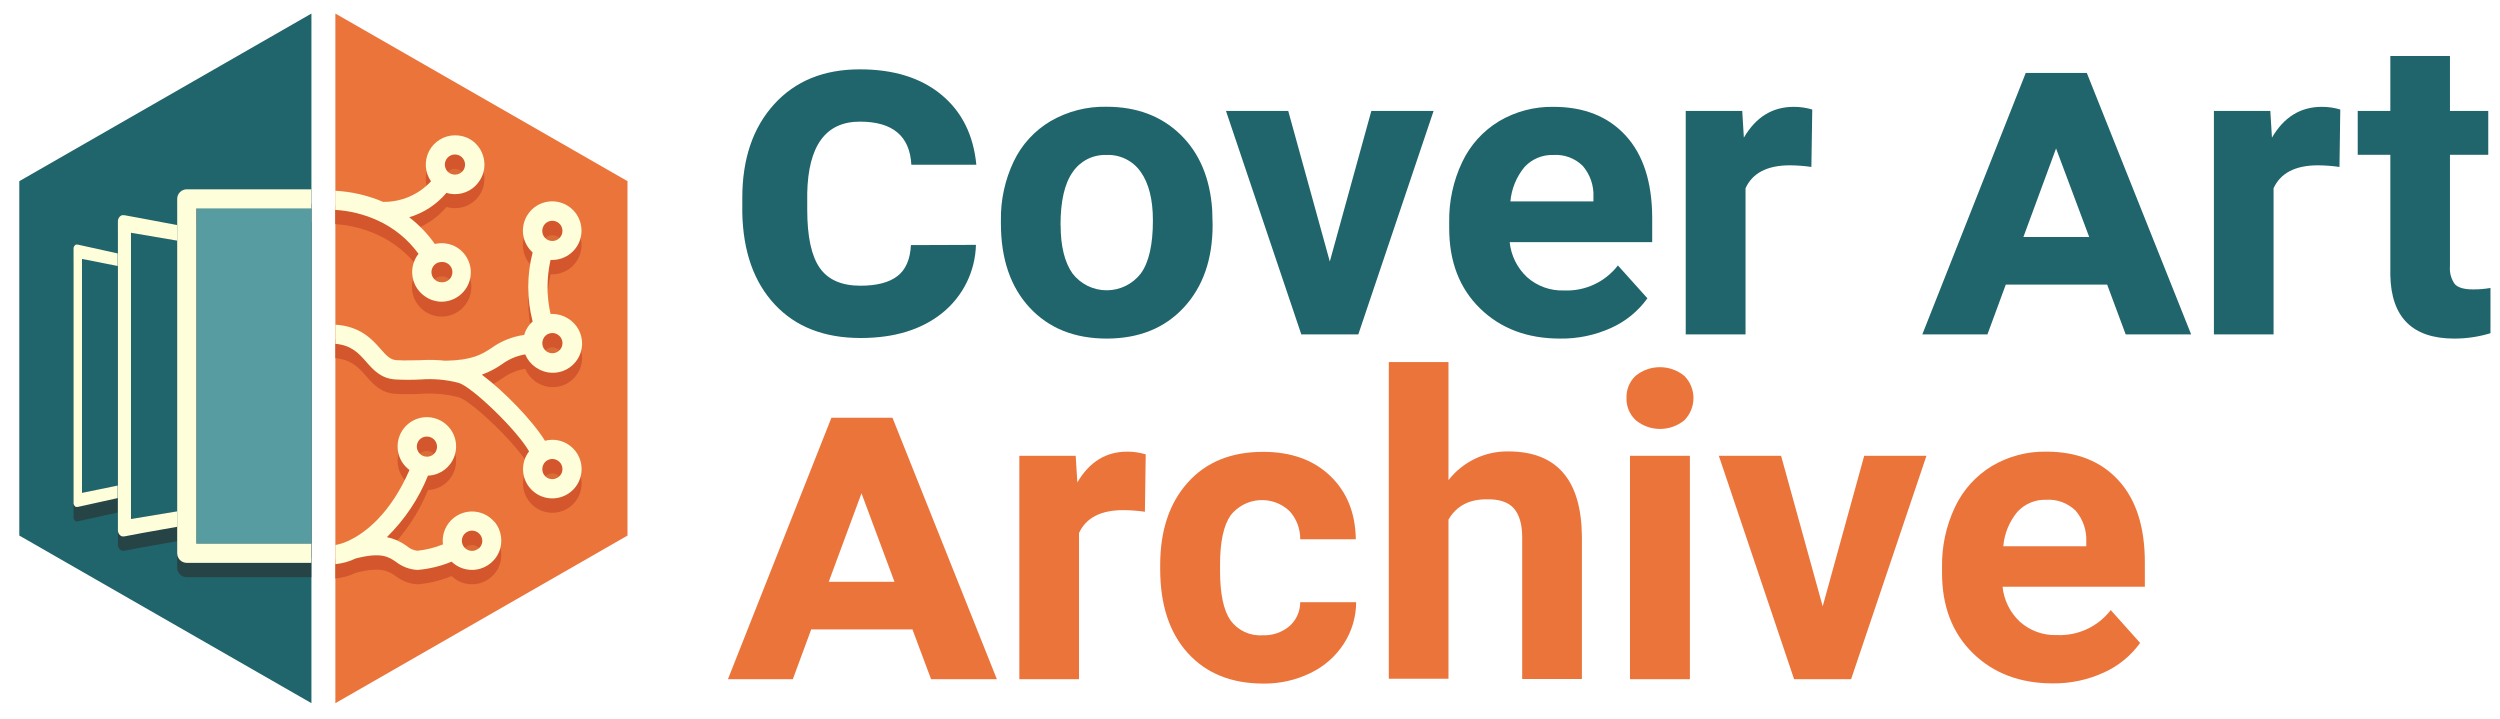
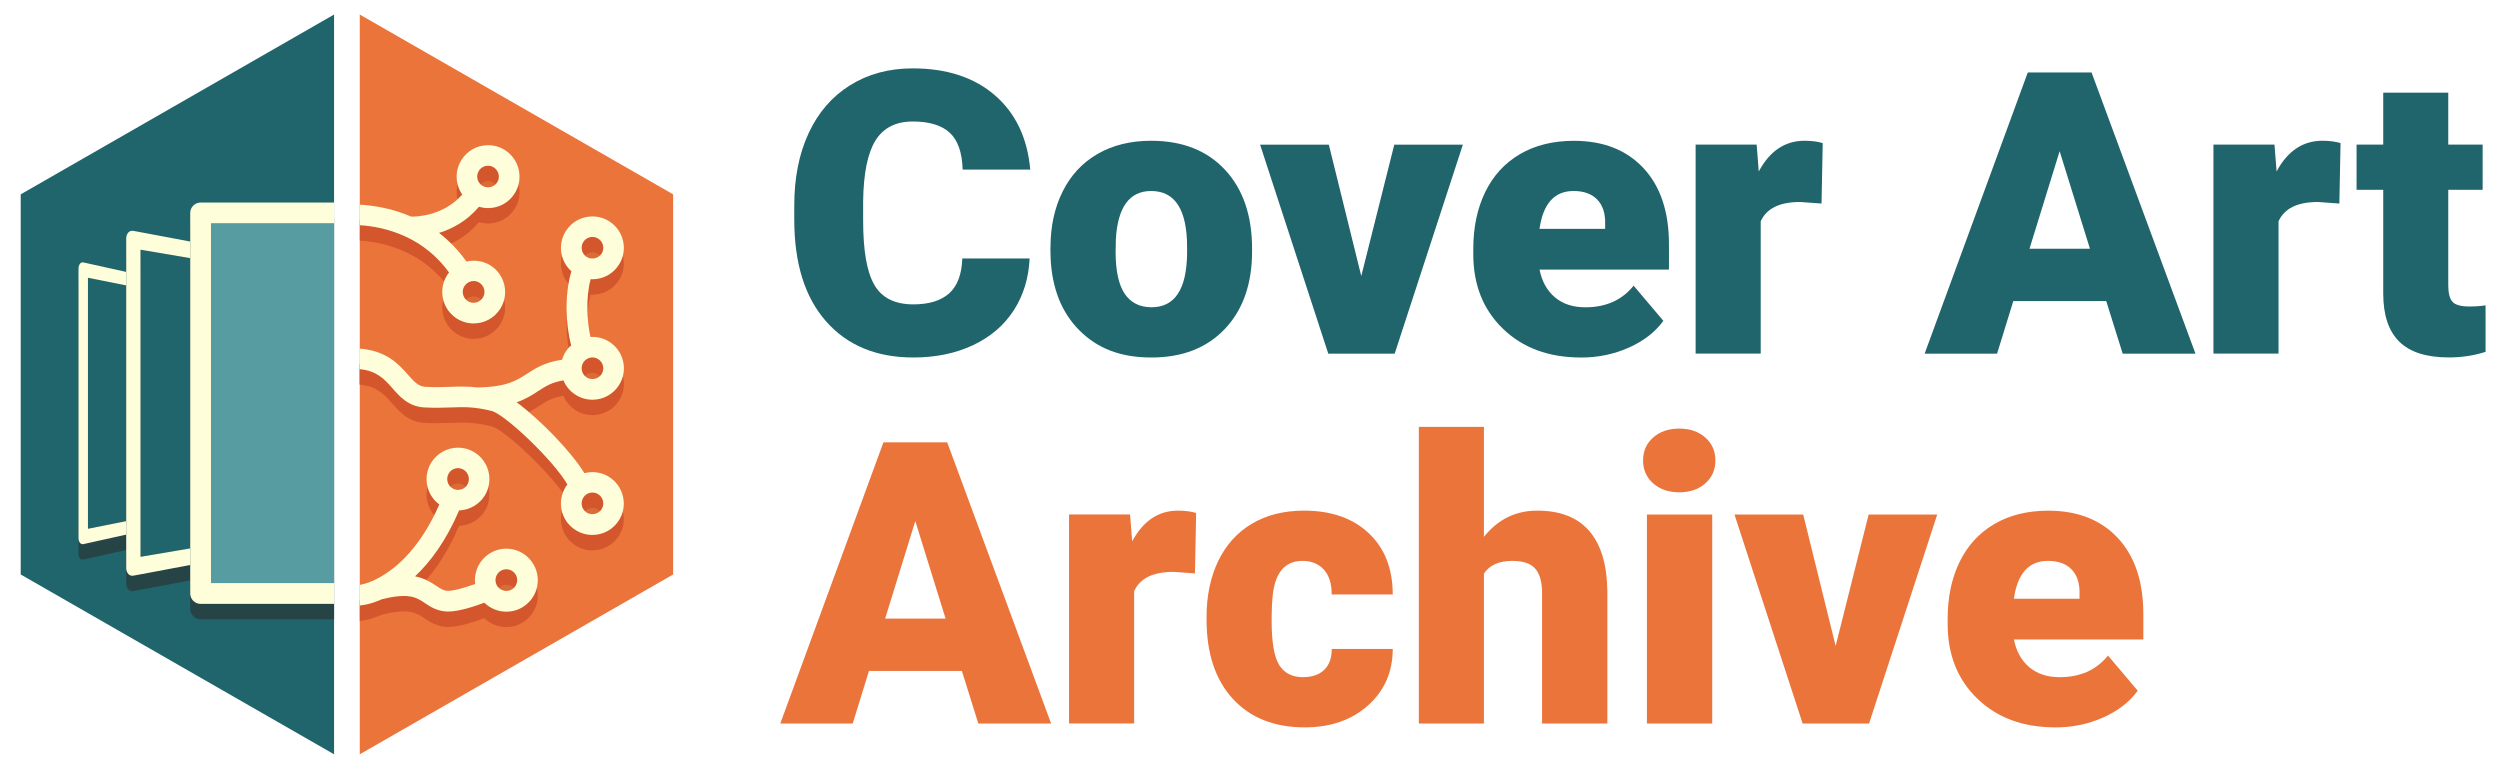
- <svg xmlns="http://www.w3.org/2000/svg" viewBox="0 0 522.03 150">
+ <svg xmlns="http://www.w3.org/2000/svg" viewBox="0 0 486.65 150">
  <defs>
-     <style>.cls-1{isolation:isolate;}.cls-2{fill:#20656c;}.cls-3{fill:#eb743b;}.cls-4{mix-blend-mode:multiply;opacity:0.07;}.cls-5{fill:#d3562c;}.cls-6{fill:#fffedb;}.cls-7{fill:#264346;}.cls-8{fill:#579ca0;}</style>
+     <style>.b{fill:#20656c;}.c{mix-blend-mode:multiply;opacity:.07;}.d{isolation:isolate;}.e{fill:#fffedb;}.f{fill:#264346;}.g{fill:#d3562c;}.h{fill:#579ca0;}.i{fill:#eb743b;}</style>
  </defs>
-   <g class="cls-1">
-     <g id="Layer_1" data-name="Layer 1">
-       <path class="cls-2" d="M203.79,51.13a18.9,18.9,0,0,1-7,14.2q-6.5,5.25-17.08,5.25-11.4,0-17.93-7T155,44.43v-3.1q0-12.22,6.63-19.54t17.93-7.31q10.59,0,17,5.29t7.31,14.63H190.3q-.48-9-10.74-9-10.68,0-11,14.93v3.46q0,8.39,2.6,12.13t8.51,3.74q5.1,0,7.71-2t2.83-6.48Z" />
-       <path class="cls-2" d="M209,46.07a27.67,27.67,0,0,1,2.68-12.37,19.5,19.5,0,0,1,7.7-8.41,22.38,22.38,0,0,1,11.66-3q9.45,0,15.42,5.78t6.66,15.7l.09,3.19q0,10.74-6,17.23T231.11,70.7Q221,70.7,215,64.23t-6-17.6Zm12.47.89q0,6.65,2.5,10.17a9,9,0,0,0,14.23,0q2.55-3.48,2.54-11.12,0-6.52-2.54-10.11A8.27,8.27,0,0,0,231,32.36,8.14,8.14,0,0,0,224,35.92Q221.45,39.49,221.45,47Z" />
-       <path class="cls-2" d="M277.68,54.61l8.67-31.44h13L283.63,69.83h-11.9L256,23.17h13Z" />
-       <path class="cls-2" d="M325.76,70.7q-10.26,0-16.71-6.3t-6.44-16.77V46.42a28.17,28.17,0,0,1,2.71-12.57,19.92,19.92,0,0,1,7.7-8.54,21.59,21.59,0,0,1,11.36-3q9.58,0,15.08,6T345,45.47v5.09H315.24a11.59,11.59,0,0,0,3.64,7.33,11,11,0,0,0,7.7,2.76,13.47,13.47,0,0,0,11.26-5.22L344,62.29a18.76,18.76,0,0,1-7.59,6.19A24.92,24.92,0,0,1,325.76,70.7Zm-1.42-38.34a7.82,7.82,0,0,0-6,2.51,13.07,13.07,0,0,0-2.95,7.19h17.34v-1a9.29,9.29,0,0,0-2.25-6.44A8,8,0,0,0,324.34,32.36Z" />
-       <path class="cls-2" d="M378.24,34.86a33.67,33.67,0,0,0-4.48-.34q-7.08,0-9.27,4.78V69.83H352V23.17H363.8l.34,5.57q3.75-6.43,10.4-6.43a13.19,13.19,0,0,1,3.88.56Z" />
-       <path class="cls-2" d="M440,59.43H418.83L415,69.83H401.4L423,15.23h12.75l21.79,54.6H443.87Zm-17.49-9.94h13.74L429.33,31Z" />
-       <path class="cls-2" d="M488.51,34.86a33.67,33.67,0,0,0-4.48-.34q-7.08,0-9.28,4.78V69.83H462.29V23.17h11.78l.34,5.57q3.75-6.43,10.39-6.43a13.14,13.14,0,0,1,3.88.56Z" />
-       <path class="cls-2" d="M511.58,11.7V23.17h8v9.15h-8V55.6a5.57,5.57,0,0,0,1,3.71c.67.75,1.93,1.12,3.8,1.12a19.9,19.9,0,0,0,3.66-.3v9.45a25.83,25.83,0,0,1-7.54,1.12q-13.11,0-13.37-13.24V32.32h-6.81V23.17h6.81V11.7Z" />
-       <path class="cls-3" d="M190.53,131.43H169.39l-3.84,10.4H152l21.61-54.6h12.75l21.8,54.6H194.42Zm-17.48-9.94h13.73L179.89,103Z" />
-       <path class="cls-3" d="M239.07,106.86a33.81,33.81,0,0,0-4.49-.34q-7.07,0-9.27,4.78v30.53H212.85V95.17h11.77l.34,5.57q3.76-6.43,10.4-6.43a13.19,13.19,0,0,1,3.88.56Z" />
-       <path class="cls-3" d="M263.65,132.65a8.14,8.14,0,0,0,5.6-1.9,6.65,6.65,0,0,0,2.25-5h11.68a16,16,0,0,1-2.59,8.69,17,17,0,0,1-7,6.12,21.83,21.83,0,0,1-9.77,2.18q-10,0-15.78-6.36t-5.78-17.58v-.82q0-10.77,5.74-17.2t15.74-6.43q8.75,0,14,5t5.37,13.26H271.5a8.55,8.55,0,0,0-2.25-5.91,8.34,8.34,0,0,0-12.27.89q-2.22,3.18-2.22,10.3v1.3q0,7.22,2.2,10.37A7.62,7.62,0,0,0,263.65,132.65Z" />
-       <path class="cls-3" d="M302.46,100.26a15.56,15.56,0,0,1,12.46-6q15.18,0,15.4,17.64v29.88H317.85v-29.6q0-4-1.72-6t-5.74-1.92q-5.47,0-7.93,4.24v33.23H290V75.6h12.46Z" />
-       <path class="cls-3" d="M339.63,83.1a6.12,6.12,0,0,1,1.88-4.61,8.06,8.06,0,0,1,10.2,0,6.59,6.59,0,0,1,0,9.27,8,8,0,0,1-10.13,0A6.12,6.12,0,0,1,339.63,83.1Zm13.24,58.73H340.36V95.17h12.51Z" />
-       <path class="cls-3" d="M380.6,126.61l8.67-31.44h13l-15.74,46.66h-11.9L358.91,95.17h13Z" />
-       <path class="cls-3" d="M428.68,142.7q-10.26,0-16.71-6.3t-6.45-16.77v-1.21a28.18,28.18,0,0,1,2.72-12.57,19.92,19.92,0,0,1,7.7-8.54,21.56,21.56,0,0,1,11.36-3q9.57,0,15.07,6t5.5,17.12v5.09H418.16a11.59,11.59,0,0,0,3.64,7.33,11,11,0,0,0,7.7,2.76,13.44,13.44,0,0,0,11.25-5.22l6.13,6.86a18.76,18.76,0,0,1-7.59,6.19A24.92,24.92,0,0,1,428.68,142.7Zm-1.42-38.34a7.8,7.8,0,0,0-6,2.51,13,13,0,0,0-2.95,7.19h17.33v-1a9.24,9.24,0,0,0-2.24-6.44A8.06,8.06,0,0,0,427.26,104.36Z" />
-       <polygon class="cls-3" points="70.03 2.83 70.03 146.83 131.03 111.83 131.03 37.83 70.03 2.83" />
-       <polygon class="cls-2" points="65.03 2.83 4.03 37.83 4.03 111.83 65.03 146.83 65.03 2.83" />
-       <g class="cls-4">
-         <path d="M87.33,94.57a2.1,2.1,0,0,1,1.82-1,2.16,2.16,0,0,1,1.08.29,2.12,2.12,0,0,1,.73,2.9,2.07,2.07,0,0,1-1.81,1,2.11,2.11,0,0,1-1.09-.3,2.11,2.11,0,0,1-.73-2.89Zm12.6,22.36a2.07,2.07,0,0,1-1.37.51,2.11,2.11,0,1,1,2.11-2A2.14,2.14,0,0,1,99.93,116.93Z" />
-         <path d="M79,48.44l.21.05Z" />
-         <path d="M90.41,58.09a2,2,0,0,1,.67-.66,2.11,2.11,0,0,1,1.12-.32,2.24,2.24,0,0,1,1.13.32,2.12,2.12,0,0,1-1.14,3.91A2,2,0,0,1,91.07,61,2.12,2.12,0,0,1,90.41,58.09ZM96.79,37.9a2.15,2.15,0,0,1-2.91.66l-.1-.07A2.11,2.11,0,0,1,95,34.66a2.15,2.15,0,0,1,1.12.33,2.11,2.11,0,0,1,.94,1.33A2.09,2.09,0,0,1,96.79,37.9Z" />
-         <path d="M113.55,49.5a2.12,2.12,0,0,1,1.79-1,2,2,0,0,1,1.12.33,2.07,2.07,0,0,1,.94,1.33,2.1,2.1,0,0,1-.28,1.58,2.14,2.14,0,0,1-2.91.65l-.1-.06A2.11,2.11,0,0,1,113.55,49.5Zm0,23.46a2.12,2.12,0,0,1,1.79-1,2.11,2.11,0,0,1,1.78,3.24,2.14,2.14,0,0,1-2.91.66l-.1-.07A2.11,2.11,0,0,1,113.55,73Zm0,26.31a2.12,2.12,0,0,1,2.91-.66,2.11,2.11,0,1,1-2.25,3.57l-.1-.06A2.12,2.12,0,0,1,113.55,99.27Z" />
-         <path d="M103.21,108.94a6.12,6.12,0,0,0-10.72,4.73A19.62,19.62,0,0,1,87.16,115a4,4,0,0,1-2.23-1,10.65,10.65,0,0,0-4.14-1.84,37.76,37.76,0,0,0,8.58-12.84,6.11,6.11,0,1,0-6.16-4.6,6,6,0,0,0,2.3,3.42c-4.05,9.22-9.22,13.08-12.56,14.69a1.49,1.49,0,0,0-.36.17,11,11,0,0,1-2.56.8v4a12.47,12.47,0,0,0,4.25-1.19c5.34-1.36,6.84-.35,8.4.71A8,8,0,0,0,87,119h.3a23.68,23.68,0,0,0,7-1.72A6.1,6.1,0,0,0,98.56,119h0a6.12,6.12,0,0,0,4.65-10.1ZM87.33,92.16a2.12,2.12,0,0,1,1.82-1,2.17,2.17,0,0,1,1.08.3,2.12,2.12,0,0,1,.73,2.9,2.09,2.09,0,0,1-1.81,1,2.21,2.21,0,0,1-1.09-.3,2.13,2.13,0,0,1-.73-2.9Zm12.6,22.36a2,2,0,0,1-1.37.51,2.11,2.11,0,0,1-1.38-3.71,2.11,2.11,0,0,1,3,.23,2.08,2.08,0,0,1-.23,3Z" />
-         <path d="M79,46l.21.05Z" />
-         <path d="M101,33a6.12,6.12,0,0,0-2.71-3.85A6.18,6.18,0,0,0,95,28.25a6.12,6.12,0,0,0-5,9.61,13.38,13.38,0,0,1-10,4.29,29.39,29.39,0,0,0-10-2.32v4A24.79,24.79,0,0,1,78.78,46h0a21.54,21.54,0,0,1,8.61,7,4,4,0,0,0-.38.54A6.14,6.14,0,0,0,88.92,62a6,6,0,0,0,3.27,1,6.13,6.13,0,0,0,3.27-11.31,6.2,6.2,0,0,0-4.66-.75,26,26,0,0,0-5.35-5.57,16.34,16.34,0,0,0,7.78-5.1,5.94,5.94,0,0,0,1.77.27,6.07,6.07,0,0,0,5.17-2.85A6,6,0,0,0,101,33ZM90.41,55.69a2.14,2.14,0,0,1,.67-.67,2.2,2.2,0,0,1,1.12-.31,2.12,2.12,0,1,1,0,4.23,2.12,2.12,0,0,1-1.78-3.25ZM96.79,35.5a2.14,2.14,0,0,1-2.91.65l-.1-.06A2.11,2.11,0,0,1,95,32.26a2.14,2.14,0,0,1,1.12.32,2.16,2.16,0,0,1,.94,1.33A2.12,2.12,0,0,1,96.79,35.5Z" />
-         <path d="M109.67,74a6.09,6.09,0,0,0,2.11,2.65l.29.19a6.12,6.12,0,1,0,6.53-10.35,6.18,6.18,0,0,0-3.26-.94l-.38,0a25.67,25.67,0,0,1,0-11.27l.33,0a6.12,6.12,0,1,0-4.14-1.63l.07.06a28.75,28.75,0,0,0,0,14.42,5.25,5.25,0,0,0-.42.4,5.1,5.1,0,0,0-.63.82,5.73,5.73,0,0,0-.71,1.58,15.21,15.21,0,0,0-6.83,2.73c-2,1.32-4,2.57-9.63,2.66a32.76,32.76,0,0,0-5.29-.11c-1.44,0-2.92.1-4.85,0-1.34-.07-2.11-.88-3.46-2.42-1.8-2.06-4.22-4.65-9.37-5v4c3.29.3,4.8,1.89,6.36,3.67s3.17,3.62,6.25,3.78a49.83,49.83,0,0,0,5.21,0,24.19,24.19,0,0,1,7.86.69c2.6.64,12.09,9.67,14.77,14.32a4.25,4.25,0,0,0-.31.43,6.1,6.1,0,0,0,1.61,8.25l.29.2a6.12,6.12,0,1,0,3.27-11.3,6.16,6.16,0,0,0-1.55.2c-2.56-4.19-8.65-10.46-13.18-13.79a18.42,18.42,0,0,0,4.21-2.19A11.34,11.34,0,0,1,109.67,74Zm3.88-26.92a2.12,2.12,0,0,1,2.91-.66A2.11,2.11,0,1,1,114.21,50l-.1-.06A2.12,2.12,0,0,1,113.55,47.1Zm0,23.46a2.12,2.12,0,0,1,1.79-1,2,2,0,0,1,1.12.33,2.08,2.08,0,0,1,.94,1.32,2.11,2.11,0,0,1-3.19,2.24l-.1-.06A2.12,2.12,0,0,1,113.55,70.56Zm0,26.3a2.12,2.12,0,0,1,1.79-1,2.1,2.1,0,0,1,1.12.33,2.07,2.07,0,0,1,.94,1.33,2.1,2.1,0,0,1-.28,1.58,2.15,2.15,0,0,1-2.91.66l-.1-.07A2.11,2.11,0,0,1,113.55,96.86Z" />
+   <g class="d">
+     <g id="a">
+       <g>
+         <g>
+           <path class="b" d="M200.43,50.3c-.18,3.81-1.2,7.17-3.08,10.09s-4.52,5.18-7.91,6.79c-3.4,1.6-7.28,2.41-11.64,2.41-7.19,0-12.86-2.34-16.99-7.03-4.14-4.69-6.2-11.3-6.2-19.85v-2.71c0-5.36,.93-10.06,2.8-14.08,1.87-4.02,4.55-7.13,8.06-9.32,3.51-2.19,7.57-3.29,12.18-3.29,6.64,0,11.98,1.75,16.02,5.24,4.04,3.5,6.33,8.32,6.88,14.46h-13.16c-.1-3.33-.94-5.73-2.52-7.18-1.58-1.45-3.99-2.18-7.22-2.18s-5.69,1.23-7.22,3.68c-1.53,2.46-2.33,6.38-2.41,11.77v3.87c0,5.84,.73,10.01,2.2,12.52,1.47,2.51,3.99,3.76,7.58,3.76,3.03,0,5.35-.71,6.96-2.14,1.6-1.43,2.46-3.7,2.56-6.8h13.12Z" />
+           <path class="b" d="M204.49,48.12c0-4.06,.79-7.68,2.37-10.85,1.58-3.17,3.85-5.61,6.8-7.31,2.96-1.7,6.43-2.56,10.41-2.56,6.09,0,10.89,1.89,14.4,5.66,3.51,3.77,5.26,8.91,5.26,15.4v.45c0,6.34-1.76,11.37-5.28,15.1-3.52,3.72-8.29,5.58-14.31,5.58s-10.44-1.74-13.95-5.21c-3.51-3.47-5.4-8.18-5.68-14.12l-.04-2.14Zm12.67,.79c0,3.76,.59,6.52,1.77,8.27,1.18,1.75,2.92,2.63,5.23,2.63,4.51,0,6.82-3.47,6.92-10.41v-1.28c0-7.29-2.33-10.94-6.99-10.94-4.24,0-6.53,3.15-6.88,9.44l-.04,2.29Z" />
+           <path class="b" d="M264.98,53.76l6.43-25.6h13.35l-13.27,40.68h-12.93l-13.27-40.68h13.38l6.32,25.6Z" />
+           <path class="b" d="M307.73,69.59c-6.24,0-11.29-1.86-15.15-5.58-3.86-3.72-5.79-8.57-5.79-14.53v-1.05c0-4.16,.77-7.83,2.31-11.02,1.54-3.18,3.79-5.65,6.75-7.39,2.96-1.74,6.47-2.61,10.53-2.61,5.71,0,10.23,1.77,13.54,5.32s4.96,8.49,4.96,14.83v4.92h-25.19c.45,2.28,1.44,4.07,2.97,5.38,1.53,1.3,3.51,1.96,5.94,1.96,4.01,0,7.14-1.4,9.4-4.21l5.79,6.84c-1.58,2.18-3.82,3.92-6.71,5.21-2.89,1.29-6.01,1.94-9.34,1.94Zm-1.43-32.41c-3.71,0-5.92,2.46-6.62,7.37h12.78v-.98c.05-2.03-.46-3.6-1.54-4.72-1.08-1.12-2.62-1.67-4.62-1.67Z" />
+           <path class="b" d="M354.58,39.62l-4.17-.3c-3.99,0-6.54,1.25-7.67,3.76v25.75h-12.67V28.15h11.88l.41,5.23c2.13-3.98,5.1-5.98,8.91-5.98,1.35,0,2.53,.15,3.54,.45l-.23,11.77Z" />
+           <path class="b" d="M409.99,58.61h-18.08l-3.16,10.23h-14.1l20.08-54.74h12.41l20.23,54.74h-14.17l-3.2-10.23Zm-14.93-10.19h11.77l-5.9-18.99-5.87,18.99Z" />
+           <path class="b" d="M455.38,39.62l-4.17-.3c-3.99,0-6.54,1.25-7.67,3.76v25.75h-12.67V28.15h11.88l.41,5.23c2.13-3.98,5.1-5.98,8.91-5.98,1.35,0,2.53,.15,3.54,.45l-.23,11.77Z" />
+           <path class="b" d="M476.58,18.04v10.11h6.69v8.8h-6.69v18.61c0,1.53,.28,2.59,.83,3.2,.55,.6,1.64,.9,3.27,.9,1.25,0,2.31-.08,3.16-.23v9.06c-2.28,.73-4.66,1.09-7.14,1.09-4.36,0-7.58-1.03-9.66-3.08-2.08-2.05-3.12-5.18-3.12-9.36v-20.19h-5.19v-8.8h5.19v-10.11h12.67Z" />
+           <path class="i" d="M187.23,130.61h-18.08l-3.16,10.23h-14.1l20.08-54.74h12.41l20.23,54.74h-14.17l-3.2-10.23Zm-14.93-10.19h11.77l-5.9-18.99-5.87,18.99Z" />
+           <path class="i" d="M232.61,111.62l-4.17-.3c-3.99,0-6.54,1.25-7.67,3.76v25.75h-12.67v-40.68h11.88l.41,5.23c2.13-3.98,5.1-5.98,8.91-5.98,1.35,0,2.53,.15,3.54,.45l-.23,11.77Z" />
+           <path class="i" d="M253.66,131.81c1.78,0,3.16-.48,4.14-1.45s1.45-2.31,1.43-4.04h11.88c0,4.46-1.6,8.12-4.79,10.98-3.2,2.86-7.31,4.29-12.35,4.29-5.92,0-10.58-1.85-13.99-5.56-3.41-3.71-5.11-8.85-5.11-15.42v-.53c0-4.11,.76-7.74,2.27-10.88,1.52-3.15,3.7-5.56,6.56-7.26,2.86-1.69,6.24-2.54,10.15-2.54,5.29,0,9.49,1.47,12.6,4.4,3.11,2.93,4.66,6.91,4.66,11.92h-11.88c0-2.11-.51-3.72-1.54-4.85-1.03-1.13-2.41-1.69-4.14-1.69-3.28,0-5.2,2.09-5.75,6.28-.18,1.33-.26,3.16-.26,5.49,0,4.08,.49,6.92,1.47,8.5,.98,1.58,2.53,2.37,4.66,2.37Z" />
+           <path class="i" d="M288.86,104.51c2.71-3.41,6.17-5.11,10.38-5.11,4.49,0,7.87,1.33,10.15,3.99,2.28,2.66,3.45,6.58,3.5,11.77v25.68h-12.71v-25.38c0-2.16-.44-3.74-1.32-4.76-.88-1.01-2.37-1.52-4.47-1.52-2.61,0-4.45,.83-5.53,2.48v29.18h-12.67v-57.75h12.67v21.43Z" />
+           <path class="i" d="M319.84,89.63c0-1.82,.65-3.3,1.96-4.46,1.3-1.16,3-1.74,5.08-1.74s3.77,.58,5.08,1.74c1.3,1.16,1.96,2.65,1.96,4.46s-.65,3.3-1.96,4.46c-1.3,1.16-3,1.74-5.08,1.74s-3.77-.58-5.08-1.74c-1.3-1.16-1.96-2.65-1.96-4.46Zm13.46,51.21h-12.71v-40.68h12.71v40.68Z" />
+           <path class="i" d="M357.32,125.76l6.43-25.6h13.35l-13.27,40.68h-12.93l-13.27-40.68h13.38l6.32,25.6Z" />
+           <path class="i" d="M400.07,141.59c-6.24,0-11.29-1.86-15.15-5.58-3.86-3.72-5.79-8.57-5.79-14.53v-1.05c0-4.16,.77-7.83,2.31-11.02,1.54-3.18,3.79-5.65,6.75-7.39,2.96-1.74,6.47-2.61,10.53-2.61,5.71,0,10.23,1.77,13.54,5.32s4.96,8.49,4.96,14.83v4.92h-25.19c.45,2.28,1.44,4.07,2.97,5.38,1.53,1.3,3.51,1.96,5.94,1.96,4.01,0,7.14-1.4,9.4-4.21l5.79,6.84c-1.58,2.18-3.82,3.92-6.71,5.21-2.89,1.29-6.01,1.94-9.34,1.94Zm-1.43-32.41c-3.71,0-5.92,2.46-6.62,7.37h12.78v-.98c.05-2.03-.46-3.6-1.54-4.72-1.08-1.12-2.62-1.67-4.62-1.67Z" />
+         </g>
+         <g>
+           <polygon class="i" points="70.03 2.83 70.03 146.83 131.03 111.83 131.03 37.83 70.03 2.83" />
+           <polygon class="b" points="65.03 2.83 4.03 37.83 4.03 111.83 65.03 146.83 65.03 2.83" />
+           <g>
+             <g class="c">
+               <path d="M87.33,94.57c.39-.64,1.07-1.03,1.82-1.03,.38,0,.75,.1,1.08,.3,1,.6,1.33,1.9,.74,2.9-.38,.65-1.06,1.03-1.82,1.03-.38,0-.75-.1-1.08-.3-.48-.29-.83-.75-.96-1.29-.14-.55-.06-1.12,.23-1.6Zm12.6,22.36c-.49,.42-1.02,.51-1.37,.51-.62,0-1.21-.27-1.61-.73-.76-.88-.65-2.22,.23-2.98,.49-.42,1.02-.51,1.37-.51,.62,0,1.2,.27,1.61,.74,.37,.43,.55,.98,.5,1.54s-.3,1.07-.73,1.44Z" />
+               <path d="M79.03,48.44c.07,.02,.14,.03,.21,.05-.07-.01-.14-.03-.21-.05Z" />
+               <path d="M90.41,58.09c.17-.27,.39-.49,.67-.66,.33-.21,.72-.32,1.12-.32s.79,.11,1.12,.32c.99,.63,1.28,1.94,.66,2.92-.39,.62-1.06,.99-1.8,.99-.4,0-.79-.11-1.12-.33-.98-.62-1.28-1.94-.66-2.92Zm6.38-20.19c-.6,.95-1.94,1.27-2.91,.65l-.1-.06c-.91-.65-1.16-1.9-.56-2.85,.39-.61,1.05-.98,1.78-.98,.4,0,.79,.11,1.12,.33,.48,.3,.81,.78,.94,1.33,.12,.55,.03,1.11-.28,1.58Z" />
+               <path d="M113.55,49.5c.39-.61,1.05-.98,1.78-.98,.4,0,.79,.11,1.12,.33,.48,.3,.81,.78,.94,1.33,.12,.55,.02,1.11-.28,1.58-.6,.95-1.94,1.27-2.91,.65l-.09-.06c-.92-.65-1.16-1.9-.56-2.85Zm0,23.46c.39-.61,1.05-.98,1.78-.98,.4,0,.79,.11,1.12,.33,.48,.3,.81,.77,.94,1.33,.12,.55,.02,1.11-.28,1.58-.6,.95-1.94,1.27-2.91,.65l-.09-.06c-.92-.65-1.16-1.9-.56-2.85Zm0,26.3c.39-.61,1.05-.98,1.78-.98,.4,0,.79,.11,1.12,.33,.48,.3,.81,.78,.94,1.33,.12,.55,.02,1.11-.28,1.58-.6,.95-1.94,1.27-2.91,.65l-.09-.06c-.92-.65-1.16-1.9-.56-2.85Z" />
+               <path d="M103.21,108.94c-1.17-1.36-2.86-2.14-4.65-2.14-1.46,0-2.88,.53-3.98,1.48-1.61,1.38-2.33,3.43-2.09,5.4-1.95,.7-4.26,1.37-5.33,1.33-.82-.04-1.3-.35-2.22-.97-1.17-.79-2.42-1.51-4.15-1.85,2.94-2.76,6.01-6.83,8.58-12.83,2.06-.08,3.98-1.19,5.04-2.97,1.72-2.9,.77-6.66-2.12-8.39-.95-.57-2.03-.86-3.13-.86-2.15,0-4.16,1.14-5.26,2.99-.84,1.41-1.08,3.05-.68,4.64,.35,1.39,1.16,2.59,2.3,3.43-4.05,9.22-9.22,13.08-12.57,14.68-.13,.04-.25,.1-.36,.17-1.19,.53-2.05,.7-2.56,.81v4c.28-.03,1.88-.12,4.25-1.19,5.35-1.36,6.84-.35,8.41,.71,1.02,.69,2.29,1.55,4.26,1.66,.1,0,.2,0,.31,0,2.11,0,5.17-1.02,7.02-1.72,1.14,1.12,2.68,1.75,4.29,1.75h0c1.46,0,2.88-.52,3.98-1.48,1.24-1.06,1.99-2.55,2.12-4.18,.12-1.63-.39-3.21-1.46-4.45Zm-15.87-16.78c.39-.64,1.07-1.03,1.82-1.03,.38,0,.75,.1,1.08,.3,1,.6,1.33,1.9,.74,2.9-.38,.65-1.06,1.03-1.82,1.03-.38,0-.75-.1-1.08-.3-.48-.29-.83-.75-.96-1.29-.14-.55-.06-1.12,.23-1.6Zm12.6,22.36c-.49,.42-1.02,.51-1.37,.51-.62,0-1.21-.27-1.61-.73-.76-.88-.65-2.22,.23-2.98,.49-.42,1.02-.51,1.37-.51,.62,0,1.2,.27,1.61,.74,.37,.43,.55,.98,.5,1.54s-.3,1.07-.73,1.44Z" />
+               <path d="M79.03,46.04c.07,.02,.14,.03,.21,.05-.07-.01-.14-.03-.21-.05Z" />
+               <path d="M100.98,33.04c-.36-1.6-1.32-2.96-2.71-3.84-.98-.62-2.11-.94-3.26-.94-2.12,0-4.05,1.07-5.17,2.85-1.35,2.14-1.22,4.8,.14,6.76-3.65,4.12-8.71,4.31-9.94,4.29-3.69-1.6-7.23-2.16-10-2.32v4c2.44,.14,5.55,.69,8.75,2.14h.01c3.45,1.57,6.33,3.93,8.61,7.05-.14,.17-.26,.35-.38,.54-1.8,2.85-.94,6.64,1.9,8.44,.98,.62,2.11,.95,3.27,.95,2.11,0,4.05-1.07,5.18-2.85,1.81-2.85,.95-6.64-1.91-8.45-1.38-.87-3.09-1.11-4.67-.75-1.54-2.15-3.32-4.02-5.34-5.57,2.52-.78,5.4-2.27,7.78-5.1,.57,.17,1.17,.27,1.77,.27,2.12,0,4.05-1.07,5.17-2.85,.88-1.38,1.16-3.01,.8-4.6Zm-10.57,22.65c.17-.27,.39-.49,.67-.66,.33-.21,.72-.32,1.12-.32s.79,.11,1.12,.32c.99,.63,1.28,1.94,.66,2.92-.39,.62-1.06,.99-1.8,.99-.4,0-.79-.11-1.12-.33-.98-.62-1.28-1.94-.66-2.92Zm6.38-20.19c-.6,.95-1.94,1.27-2.91,.65l-.1-.06c-.91-.65-1.16-1.9-.56-2.85,.39-.61,1.05-.98,1.78-.98,.4,0,.79,.11,1.12,.33,.48,.3,.81,.78,.94,1.33,.12,.55,.03,1.11-.28,1.58Z" />
+               <path d="M109.67,74.02c.42,1.04,1.14,1.96,2.11,2.65,.07,.05,.15,.11,.28,.19,.98,.62,2.11,.95,3.27,.95,2.12,0,4.05-1.07,5.17-2.85,.88-1.38,1.16-3.01,.8-4.6-.36-1.6-1.32-2.96-2.71-3.84-.98-.62-2.11-.94-3.27-.94-.12,0-.25,0-.38,.02-.71-3.16-.92-7.77,.04-11.26,.11,.01,.22,.02,.34,.02,2.12,0,4.05-1.07,5.17-2.85,.88-1.38,1.16-3.01,.8-4.6-.36-1.6-1.32-2.96-2.71-3.84-.98-.62-2.11-.94-3.27-.94-2.11,0-4.05,1.07-5.17,2.85-1.6,2.53-1.12,5.8,1.02,7.76,.02,.02,.05,.04,.07,.06-1.35,4.52-1.15,10.32-.04,14.42-.14,.13-.29,.25-.43,.4-.23,.25-.45,.53-.63,.82-.32,.5-.55,1.03-.71,1.58-3.37,.49-5.2,1.67-6.82,2.73-2.04,1.32-3.96,2.57-9.64,2.67-1.96-.23-3.55-.18-5.29-.12-1.43,.05-2.91,.11-4.85,0-1.33-.07-2.1-.88-3.46-2.42-1.8-2.05-4.22-4.65-9.37-5.02v4c3.29,.3,4.8,1.89,6.36,3.67,1.49,1.69,3.17,3.62,6.26,3.78,2.12,.11,3.76,.05,5.21,0,2.49-.09,4.45-.16,7.86,.68,2.61,.64,12.1,9.67,14.77,14.32-.11,.14-.22,.28-.31,.43-1.74,2.75-1.03,6.38,1.62,8.25,.07,.05,.15,.1,.28,.19,.98,.62,2.11,.95,3.27,.95,2.12,0,4.05-1.07,5.17-2.85,.88-1.37,1.16-3.01,.8-4.6-.36-1.6-1.32-2.96-2.71-3.84-.98-.62-2.11-.94-3.27-.94-.53,0-1.05,.07-1.54,.2-2.56-4.19-8.65-10.46-13.19-13.79,1.81-.63,3.05-1.43,4.21-2.19,1.43-.93,2.61-1.69,4.86-2.07Zm3.88-26.92c.39-.61,1.05-.98,1.78-.98,.4,0,.79,.11,1.12,.33,.48,.3,.81,.78,.94,1.33,.12,.55,.02,1.11-.28,1.58-.6,.95-1.94,1.27-2.91,.65l-.09-.06c-.92-.65-1.16-1.9-.56-2.85Zm0,23.46c.39-.61,1.05-.98,1.78-.98,.4,0,.79,.11,1.12,.33,.48,.3,.81,.77,.94,1.33,.12,.55,.02,1.11-.28,1.58-.6,.95-1.94,1.27-2.91,.65l-.09-.06c-.92-.65-1.16-1.9-.56-2.85Zm0,26.3c.39-.61,1.05-.98,1.78-.98,.4,0,.79,.11,1.12,.33,.48,.3,.81,.78,.94,1.33,.12,.55,.02,1.11-.28,1.58-.6,.95-1.94,1.27-2.91,.65l-.09-.06c-.92-.65-1.16-1.9-.56-2.85Z" />
+             </g>
+             <g>
+               <g>
+                 <path class="g" d="M103.21,111.94c-1.17-1.36-2.86-2.14-4.65-2.14-1.46,0-2.88,.53-3.98,1.48-1.61,1.38-2.33,3.43-2.09,5.4-1.95,.7-4.26,1.37-5.33,1.33-.82-.04-1.3-.35-2.22-.97-1.17-.79-2.42-1.51-4.15-1.85,2.94-2.76,6.01-6.83,8.58-12.83,2.06-.08,3.98-1.19,5.04-2.97,1.72-2.9,.77-6.66-2.12-8.39-.95-.57-2.03-.86-3.13-.86-2.15,0-4.16,1.14-5.26,2.99-.84,1.41-1.08,3.05-.68,4.64,.35,1.39,1.16,2.59,2.3,3.43-4.05,9.22-9.22,13.08-12.57,14.68-.13,.04-.25,.1-.36,.17-1.19,.53-2.05,.7-2.56,.81v4c.28-.03,1.88-.12,4.25-1.19,5.35-1.36,6.84-.35,8.41,.71,1.02,.69,2.29,1.55,4.26,1.66,.1,0,.2,0,.31,0,2.11,0,5.17-1.02,7.02-1.72,1.14,1.12,2.68,1.75,4.29,1.75h0c1.46,0,2.88-.52,3.98-1.48,1.24-1.06,1.99-2.55,2.12-4.18,.12-1.63-.39-3.21-1.46-4.45Zm-15.87-16.78c.39-.64,1.07-1.03,1.82-1.03,.38,0,.75,.1,1.08,.3,1,.6,1.33,1.9,.74,2.9-.38,.65-1.06,1.03-1.82,1.03-.38,0-.75-.1-1.08-.3-.48-.29-.83-.75-.96-1.29-.14-.55-.06-1.12,.23-1.6Zm12.6,22.36c-.49,.42-1.02,.51-1.37,.51-.62,0-1.21-.27-1.61-.73-.76-.88-.65-2.22,.23-2.98,.49-.42,1.02-.51,1.37-.51,.62,0,1.2,.27,1.61,.74,.37,.43,.55,.98,.5,1.54s-.3,1.07-.73,1.44Z" />
+                 <path d="M79.03,48.44c.07,.02,.14,.03,.21,.05-.07-.01-.14-.03-.21-.05Z" />
+                 <path class="g" d="M100.98,36.04c-.36-1.6-1.32-2.96-2.71-3.84-.98-.62-2.11-.94-3.26-.94-2.12,0-4.05,1.07-5.17,2.85-1.35,2.14-1.22,4.8,.14,6.76-3.65,4.12-8.71,4.31-9.94,4.29-3.69-1.6-7.23-2.16-10-2.32v4c2.44,.14,5.55,.69,8.75,2.14h.01c3.45,1.57,6.33,3.93,8.61,7.05-.14,.17-.26,.35-.38,.54-1.8,2.85-.94,6.64,1.9,8.44,.98,.62,2.11,.95,3.27,.95,2.11,0,4.05-1.07,5.18-2.85,1.81-2.85,.95-6.64-1.91-8.45-1.38-.87-3.09-1.11-4.67-.75-1.54-2.15-3.32-4.02-5.34-5.57,2.52-.78,5.4-2.27,7.78-5.1,.57,.17,1.17,.27,1.77,.27,2.12,0,4.05-1.07,5.17-2.85,.88-1.38,1.16-3.01,.8-4.6Zm-10.57,22.65c.17-.27,.39-.49,.67-.66,.33-.21,.72-.32,1.12-.32s.79,.11,1.12,.32c.99,.63,1.28,1.94,.66,2.92-.39,.62-1.06,.99-1.8,.99-.4,0-.79-.11-1.12-.33-.98-.62-1.28-1.94-.66-2.92Zm6.38-20.19c-.6,.95-1.94,1.27-2.91,.65l-.1-.06c-.91-.65-1.16-1.9-.56-2.85,.39-.61,1.05-.98,1.78-.98,.4,0,.79,.11,1.12,.33,.48,.3,.81,.78,.94,1.33,.12,.55,.03,1.11-.28,1.58Z" />
+                 <path class="g" d="M109.67,77.02c.42,1.04,1.14,1.96,2.11,2.65,.07,.05,.15,.11,.28,.19,.98,.62,2.11,.95,3.27,.95,2.12,0,4.05-1.07,5.17-2.85,.88-1.38,1.16-3.01,.8-4.6-.36-1.6-1.32-2.96-2.71-3.84-.98-.62-2.11-.94-3.27-.94-.12,0-.25,0-.38,.02-.71-3.16-.92-7.77,.04-11.26,.11,.01,.22,.02,.34,.02,2.12,0,4.05-1.07,5.17-2.85,.88-1.38,1.16-3.01,.8-4.6-.36-1.6-1.32-2.96-2.71-3.84-.98-.62-2.11-.94-3.27-.94-2.11,0-4.05,1.07-5.17,2.85-1.6,2.53-1.12,5.8,1.02,7.76,.02,.02,.05,.04,.07,.06-1.35,4.52-1.15,10.32-.04,14.42-.14,.13-.29,.25-.43,.4-.23,.25-.45,.53-.63,.82-.32,.5-.55,1.03-.71,1.58-3.37,.49-5.2,1.67-6.82,2.73-2.04,1.32-3.96,2.57-9.64,2.67-1.96-.23-3.55-.18-5.29-.12-1.43,.05-2.91,.11-4.85,0-1.33-.07-2.1-.88-3.46-2.42-1.8-2.05-4.22-4.65-9.37-5.02v4c3.29,.3,4.8,1.89,6.36,3.67,1.49,1.69,3.17,3.62,6.26,3.78,2.12,.11,3.76,.05,5.21,0,2.49-.09,4.45-.16,7.86,.68,2.61,.64,12.1,9.67,14.77,14.32-.11,.14-.22,.28-.31,.43-1.74,2.75-1.03,6.38,1.62,8.25,.07,.05,.15,.1,.28,.19,.98,.62,2.11,.95,3.27,.95,2.12,0,4.05-1.07,5.17-2.85,.88-1.37,1.16-3.01,.8-4.6-.36-1.6-1.32-2.96-2.71-3.84-.98-.62-2.11-.94-3.27-.94-.53,0-1.05,.07-1.54,.2-2.56-4.19-8.65-10.46-13.19-13.79,1.81-.63,3.05-1.43,4.21-2.19,1.43-.93,2.61-1.69,4.86-2.07Zm3.88-26.92c.39-.61,1.05-.98,1.78-.98,.4,0,.79,.11,1.12,.33,.48,.3,.81,.78,.94,1.33,.12,.55,.02,1.11-.28,1.58-.6,.95-1.94,1.27-2.91,.65l-.09-.06c-.92-.65-1.16-1.9-.56-2.85Zm0,23.46c.39-.61,1.05-.98,1.78-.98,.4,0,.79,.11,1.12,.33,.48,.3,.81,.77,.94,1.33,.12,.55,.02,1.11-.28,1.58-.6,.95-1.94,1.27-2.91,.65l-.09-.06c-.92-.65-1.16-1.9-.56-2.85Zm0,26.3c.39-.61,1.05-.98,1.78-.98,.4,0,.79,.11,1.12,.33,.48,.3,.81,.78,.94,1.33,.12,.55,.02,1.11-.28,1.58-.6,.95-1.94,1.27-2.91,.65l-.09-.06c-.92-.65-1.16-1.9-.56-2.85Z" />
+               </g>
+               <g>
+                 <path class="e" d="M103.21,108.94c-1.17-1.36-2.86-2.14-4.65-2.14-1.46,0-2.88,.53-3.98,1.48-1.61,1.38-2.33,3.43-2.09,5.4-1.95,.7-4.26,1.37-5.33,1.33-.82-.04-1.3-.35-2.22-.97-1.17-.79-2.42-1.51-4.15-1.85,2.94-2.76,6.01-6.83,8.58-12.83,2.06-.08,3.98-1.19,5.04-2.97,1.72-2.9,.77-6.66-2.12-8.39-.95-.57-2.03-.86-3.13-.86-2.15,0-4.16,1.14-5.26,2.99-.84,1.41-1.08,3.05-.68,4.64,.35,1.39,1.16,2.59,2.3,3.43-4.05,9.22-9.22,13.08-12.57,14.68-.13,.04-.25,.1-.36,.17-1.19,.53-2.05,.7-2.56,.81v4c.28-.03,1.88-.12,4.25-1.19,5.35-1.36,6.84-.35,8.41,.71,1.02,.69,2.29,1.55,4.26,1.66,.1,0,.2,0,.31,0,2.11,0,5.17-1.02,7.02-1.72,1.14,1.12,2.68,1.75,4.29,1.75h0c1.46,0,2.88-.52,3.98-1.48,1.24-1.06,1.99-2.55,2.12-4.18,.12-1.63-.39-3.21-1.46-4.45Zm-15.87-16.78c.39-.64,1.07-1.03,1.82-1.03,.38,0,.75,.1,1.08,.3,1,.6,1.33,1.9,.74,2.9-.38,.65-1.06,1.03-1.82,1.03-.38,0-.75-.1-1.08-.3-.48-.29-.83-.75-.96-1.29-.14-.55-.06-1.12,.23-1.6Zm12.6,22.36c-.49,.42-1.02,.51-1.37,.51-.62,0-1.21-.27-1.61-.73-.76-.88-.65-2.22,.23-2.98,.49-.42,1.02-.51,1.37-.51,.62,0,1.2,.27,1.61,.74,.37,.43,.55,.98,.5,1.54s-.3,1.07-.73,1.44Z" />
+                 <path class="e" d="M79.03,46.04c.07,.02,.14,.03,.21,.05-.07-.01-.14-.03-.21-.05Z" />
+                 <path class="e" d="M100.98,33.04c-.36-1.6-1.32-2.96-2.71-3.84-.98-.62-2.11-.94-3.26-.94-2.12,0-4.05,1.07-5.17,2.85-1.35,2.14-1.22,4.8,.14,6.76-3.65,4.12-8.71,4.31-9.94,4.29-3.69-1.6-7.23-2.16-10-2.32v4c2.44,.14,5.55,.69,8.75,2.14h.01c3.45,1.57,6.33,3.93,8.61,7.05-.14,.17-.26,.35-.38,.54-1.8,2.85-.94,6.64,1.9,8.44,.98,.62,2.11,.95,3.27,.95,2.11,0,4.05-1.07,5.18-2.85,1.81-2.85,.95-6.64-1.91-8.45-1.38-.87-3.09-1.11-4.67-.75-1.54-2.15-3.32-4.02-5.34-5.57,2.52-.78,5.4-2.27,7.78-5.1,.57,.17,1.17,.27,1.77,.27,2.12,0,4.05-1.07,5.17-2.85,.88-1.38,1.16-3.01,.8-4.6Zm-10.57,22.65c.17-.27,.39-.49,.67-.66,.33-.21,.72-.32,1.12-.32s.79,.11,1.12,.32c.99,.63,1.28,1.94,.66,2.92-.39,.62-1.06,.99-1.8,.99-.4,0-.79-.11-1.12-.33-.98-.62-1.28-1.94-.66-2.92Zm6.38-20.19c-.6,.95-1.94,1.27-2.91,.65l-.1-.06c-.91-.65-1.16-1.9-.56-2.85,.39-.61,1.05-.98,1.78-.98,.4,0,.79,.11,1.12,.33,.48,.3,.81,.78,.94,1.33,.12,.55,.03,1.11-.28,1.58Z" />
+                 <path class="e" d="M109.67,74.02c.42,1.04,1.14,1.96,2.11,2.65,.07,.05,.15,.11,.28,.19,.98,.62,2.11,.95,3.27,.95,2.12,0,4.05-1.07,5.17-2.85,.88-1.38,1.16-3.01,.8-4.6-.36-1.6-1.32-2.96-2.71-3.84-.98-.62-2.11-.94-3.27-.94-.12,0-.25,0-.38,.02-.71-3.16-.92-7.77,.04-11.26,.11,.01,.22,.02,.34,.02,2.12,0,4.05-1.07,5.17-2.85,.88-1.38,1.16-3.01,.8-4.6-.36-1.6-1.32-2.96-2.71-3.84-.98-.62-2.11-.94-3.27-.94-2.11,0-4.05,1.07-5.17,2.85-1.6,2.53-1.12,5.8,1.02,7.76,.02,.02,.05,.04,.07,.06-1.35,4.52-1.15,10.32-.04,14.42-.14,.13-.29,.25-.43,.4-.23,.25-.45,.53-.63,.82-.32,.5-.55,1.03-.71,1.58-3.37,.49-5.2,1.67-6.82,2.73-2.04,1.32-3.96,2.57-9.64,2.67-1.96-.23-3.55-.18-5.29-.12-1.43,.05-2.91,.11-4.85,0-1.33-.07-2.1-.88-3.46-2.42-1.8-2.05-4.22-4.65-9.37-5.02v4c3.29,.3,4.8,1.89,6.36,3.67,1.49,1.69,3.17,3.62,6.26,3.78,2.12,.11,3.76,.05,5.21,0,2.49-.09,4.45-.16,7.86,.68,2.61,.64,12.1,9.67,14.77,14.32-.11,.14-.22,.28-.31,.43-1.74,2.75-1.03,6.38,1.62,8.25,.07,.05,.15,.1,.28,.19,.98,.62,2.11,.95,3.27,.95,2.12,0,4.05-1.07,5.17-2.85,.88-1.37,1.16-3.01,.8-4.6-.36-1.6-1.32-2.96-2.71-3.84-.98-.62-2.11-.94-3.27-.94-.53,0-1.05,.07-1.54,.2-2.56-4.19-8.65-10.46-13.19-13.79,1.81-.63,3.05-1.43,4.21-2.19,1.43-.93,2.61-1.69,4.86-2.07Zm3.88-26.92c.39-.61,1.05-.98,1.78-.98,.4,0,.79,.11,1.12,.33,.48,.3,.81,.78,.94,1.33,.12,.55,.02,1.11-.28,1.58-.6,.95-1.94,1.27-2.91,.65l-.09-.06c-.92-.65-1.16-1.9-.56-2.85Zm0,23.46c.39-.61,1.05-.98,1.78-.98,.4,0,.79,.11,1.12,.33,.48,.3,.81,.77,.94,1.33,.12,.55,.02,1.11-.28,1.58-.6,.95-1.94,1.27-2.91,.65l-.09-.06c-.92-.65-1.16-1.9-.56-2.85Zm0,26.3c.39-.61,1.05-.98,1.78-.98,.4,0,.79,.11,1.12,.33,.48,.3,.81,.78,.94,1.33,.12,.55,.02,1.11-.28,1.58-.6,.95-1.94,1.27-2.91,.65l-.09-.06c-.92-.65-1.16-1.9-.56-2.85Z" />
+               </g>
+             </g>
+           </g>
+           <g>
+             <g>
+               <polygon class="f" points="17.12 105.92 24.57 104.45 24.57 58.54 17.12 57.07 17.12 105.92" />
+               <path class="f" d="M17.12,105.92V57.07l7.44,1.48v-2.62l-8.35-1.85c-.06-.01-.12-.02-.18-.01-.06,0-.12,.02-.17,.04-.05,.02-.11,.06-.16,.1-.05,.04-.1,.09-.14,.15-.04,.05-.08,.12-.12,.19-.03,.07-.06,.14-.09,.23-.02,.08-.04,.17-.05,.25-.01,.09-.02,.18-.02,.27v52.42c0,.09,0,.18,.02,.27,.01,.09,.03,.17,.05,.25,.02,.08,.05,.16,.09,.23,.03,.07,.07,.13,.12,.19,.04,.05,.09,.1,.14,.14,.05,.04,.1,.07,.16,.09,.06,.02,.11,.04,.17,.04,.06,0,.12,0,.18-.01l8.35-1.85v-2.62l-7.44,1.48Z" />
+               <polygon class="f" points="27.35 111.38 37.03 109.75 37.03 53.25 27.35 51.61 27.35 111.38" />
+               <path class="f" d="M27.35,111.38V51.61l9.67,1.64v-3.23l-7.26-1.37-3.8-.71c-.09-.02-.18-.02-.27-.02-.09,0-.18,.02-.26,.05-.08,.03-.17,.07-.24,.11-.08,.05-.15,.11-.21,.18-.07,.07-.12,.15-.17,.23-.05,.08-.09,.18-.13,.27-.04,.1-.06,.2-.08,.31-.02,.11-.03,.22-.03,.33V113.59c0,.11,0,.23,.03,.33,.02,.11,.05,.21,.08,.31,.04,.1,.08,.19,.13,.28,.05,.08,.11,.16,.17,.23s.14,.13,.21,.18c.08,.05,.16,.09,.24,.11,.08,.03,.17,.04,.26,.05,.09,0,.18,0,.27-.02l3.8-.71,7.26-1.37v-3.23l-9.67,1.64Z" />
+               <rect class="f" x="41.07" y="46.48" width="23.96" height="70.03" />
+               <path class="f" d="M37.03,44.46V118.53c0,1.12,.91,2.02,2.02,2.02h25.98v-4.05h-23.96V46.48h23.96v-4.05h-25.98c-1.12,0-2.02,.91-2.02,2.02Z" />
+             </g>
+             <g>
+               <polygon class="b" points="17.12 102.92 24.57 101.45 24.57 55.54 17.12 54.07 17.12 102.92" />
+               <path class="e" d="M17.12,102.92V54.07l7.44,1.48v-2.62l-8.35-1.85c-.06-.01-.12-.02-.18-.01-.06,0-.12,.02-.17,.04-.05,.02-.11,.06-.16,.1-.05,.04-.1,.09-.14,.15-.04,.05-.08,.12-.12,.19-.03,.07-.06,.14-.09,.23-.02,.08-.04,.17-.05,.25-.01,.09-.02,.18-.02,.27v52.42c0,.09,0,.18,.02,.27,.01,.09,.03,.17,.05,.25,.02,.08,.05,.16,.09,.23,.03,.07,.07,.13,.12,.19,.04,.05,.09,.1,.14,.14,.05,.04,.1,.07,.16,.09,.06,.02,.11,.04,.17,.04,.06,0,.12,0,.18-.01l8.35-1.85v-2.62l-7.44,1.48Z" />
+               <polygon class="b" points="27.35 108.38 37.03 106.75 37.03 50.25 27.35 48.61 27.35 108.38" />
+               <path class="e" d="M27.35,108.38V48.61l9.67,1.64v-3.23l-7.26-1.37-3.8-.71c-.09-.02-.18-.02-.27-.02-.09,0-.18,.02-.26,.05-.08,.03-.17,.07-.24,.11-.08,.05-.15,.11-.21,.18-.07,.07-.12,.15-.17,.23-.05,.08-.09,.18-.13,.27-.04,.1-.06,.2-.08,.31-.02,.11-.03,.22-.03,.33V110.59c0,.11,0,.23,.03,.33,.02,.11,.05,.21,.08,.31,.04,.1,.08,.19,.13,.28,.05,.08,.11,.16,.17,.23s.14,.13,.21,.18c.08,.05,.16,.09,.24,.11,.08,.03,.17,.04,.26,.05,.09,0,.18,0,.27-.02l3.8-.71,7.26-1.37v-3.23l-9.67,1.64Z" />
+               <rect class="h" x="41.07" y="43.48" width="23.96" height="70.03" />
+               <path class="e" d="M37.03,41.46V115.53c0,1.12,.91,2.02,2.02,2.02h25.98v-4.05h-23.96V43.48h23.96v-4.05h-25.98c-1.12,0-2.02,.91-2.02,2.02Z" />
+             </g>
+           </g>
+         </g>
      </g>
-       <path class="cls-5" d="M103.21,111.94a6.12,6.12,0,0,0-10.72,4.73A19.62,19.62,0,0,1,87.16,118a4,4,0,0,1-2.23-1,10.65,10.65,0,0,0-4.14-1.84,37.76,37.76,0,0,0,8.58-12.84,6.11,6.11,0,1,0-6.16-4.6,6,6,0,0,0,2.3,3.42c-4.05,9.22-9.22,13.08-12.56,14.69a1.49,1.49,0,0,0-.36.17,11,11,0,0,1-2.56.8v4a12.47,12.47,0,0,0,4.25-1.19c5.34-1.36,6.84-.35,8.4.71A8,8,0,0,0,87,122h.3a23.68,23.68,0,0,0,7-1.72A6.1,6.1,0,0,0,98.56,122h0a6.12,6.12,0,0,0,4.65-10.1ZM87.33,95.16a2.12,2.12,0,0,1,1.82-1,2.17,2.17,0,0,1,1.08.3,2.12,2.12,0,0,1,.73,2.9,2.09,2.09,0,0,1-1.81,1,2.21,2.21,0,0,1-1.09-.3,2.13,2.13,0,0,1-.73-2.9Zm12.6,22.36a2,2,0,0,1-1.37.51,2.11,2.11,0,0,1-1.38-3.71,2.11,2.11,0,0,1,3,.23,2.08,2.08,0,0,1-.23,3Z" />
-       <path d="M79,48.44l.21.05Z" />
-       <path class="cls-5" d="M101,36a6.12,6.12,0,1,0-11,4.82,13.36,13.36,0,0,1-10,4.3,28.93,28.93,0,0,0-10-2.32v4A25,25,0,0,1,78.78,49h0A21.57,21.57,0,0,1,87.4,56a4.7,4.7,0,0,0-.38.53,6.2,6.2,0,1,0,3.78-2.66,26.24,26.24,0,0,0-5.35-5.57,16.39,16.39,0,0,0,7.78-5.09,6.27,6.27,0,0,0,1.77.26A6.12,6.12,0,0,0,101,36ZM90.41,58.69a2,2,0,0,1,.67-.66,2.11,2.11,0,0,1,1.12-.32,2.12,2.12,0,1,1,0,4.23,2,2,0,0,1-1.12-.33A2.12,2.12,0,0,1,90.41,58.69ZM96.79,38.5a2.15,2.15,0,0,1-2.91.66l-.1-.07A2.11,2.11,0,0,1,95,35.26a2.15,2.15,0,0,1,1.12.33,2.1,2.1,0,0,1,.66,2.91Z" />
-       <path class="cls-5" d="M109.67,77a6.09,6.09,0,0,0,2.11,2.65l.29.19a6.12,6.12,0,1,0,6.53-10.35,6.18,6.18,0,0,0-3.26-.94l-.38,0a25.67,25.67,0,0,1,0-11.27l.33,0a6.12,6.12,0,1,0-4.14-1.63l.07.06a28.75,28.75,0,0,0,0,14.42,5.25,5.25,0,0,0-.42.4,5.1,5.1,0,0,0-.63.82,5.73,5.73,0,0,0-.71,1.58,15.21,15.21,0,0,0-6.83,2.73c-2,1.32-4,2.57-9.63,2.66a32.76,32.76,0,0,0-5.29-.11c-1.44,0-2.92.1-4.85,0-1.34-.07-2.11-.88-3.46-2.42-1.8-2.06-4.22-4.65-9.37-5v4c3.29.3,4.8,1.89,6.36,3.67s3.17,3.62,6.25,3.78a49.83,49.83,0,0,0,5.21,0,24.19,24.19,0,0,1,7.86.69c2.6.64,12.09,9.67,14.77,14.32a4.25,4.25,0,0,0-.31.43,6.1,6.1,0,0,0,1.61,8.25l.29.2a6.12,6.12,0,1,0,3.27-11.3,6.16,6.16,0,0,0-1.55.2c-2.56-4.19-8.65-10.46-13.18-13.79a18.42,18.42,0,0,0,4.21-2.19A11.34,11.34,0,0,1,109.67,77Zm3.88-26.92a2.12,2.12,0,0,1,2.91-.66A2.11,2.11,0,1,1,114.21,53l-.1-.06A2.12,2.12,0,0,1,113.55,50.1Zm0,23.46a2.12,2.12,0,0,1,1.79-1,2,2,0,0,1,1.12.33,2.08,2.08,0,0,1,.94,1.32,2.11,2.11,0,0,1-3.19,2.24l-.1-.06A2.12,2.12,0,0,1,113.55,73.56Zm0,26.3a2.12,2.12,0,0,1,1.79-1,2.1,2.1,0,0,1,1.12.33,2.07,2.07,0,0,1,.94,1.33,2.1,2.1,0,0,1-.28,1.58,2.15,2.15,0,0,1-2.91.66l-.1-.07A2.11,2.11,0,0,1,113.55,99.86Z" />
-       <path class="cls-6" d="M103.21,108.94a6.12,6.12,0,0,0-10.72,4.73A19.62,19.62,0,0,1,87.16,115a4,4,0,0,1-2.23-1,10.65,10.65,0,0,0-4.14-1.84,37.76,37.76,0,0,0,8.58-12.84,6.11,6.11,0,1,0-6.16-4.6,6,6,0,0,0,2.3,3.42c-4.05,9.22-9.22,13.08-12.56,14.69a1.49,1.49,0,0,0-.36.17,11,11,0,0,1-2.56.8v4a12.47,12.47,0,0,0,4.25-1.19c5.34-1.36,6.84-.35,8.4.71A8,8,0,0,0,87,119h.3a23.68,23.68,0,0,0,7-1.72A6.1,6.1,0,0,0,98.56,119h0a6.12,6.12,0,0,0,4.65-10.1ZM87.33,92.16a2.12,2.12,0,0,1,1.82-1,2.17,2.17,0,0,1,1.08.3,2.12,2.12,0,0,1,.73,2.9,2.09,2.09,0,0,1-1.81,1,2.21,2.21,0,0,1-1.09-.3,2.13,2.13,0,0,1-.73-2.9Zm12.6,22.36a2,2,0,0,1-1.37.51,2.11,2.11,0,0,1-1.38-3.71,2.11,2.11,0,0,1,3,.23,2.08,2.08,0,0,1-.23,3Z" />
-       <path class="cls-6" d="M79,46l.21.05Z" />
-       <path class="cls-6" d="M101,33a6.12,6.12,0,0,0-2.71-3.85A6.18,6.18,0,0,0,95,28.25a6.12,6.12,0,0,0-5,9.61,13.38,13.38,0,0,1-10,4.29,29.39,29.39,0,0,0-10-2.32v4A24.79,24.79,0,0,1,78.78,46h0a21.54,21.54,0,0,1,8.61,7,4,4,0,0,0-.38.54A6.14,6.14,0,0,0,88.92,62a6,6,0,0,0,3.27,1,6.13,6.13,0,0,0,3.27-11.31,6.2,6.2,0,0,0-4.66-.75,26,26,0,0,0-5.35-5.57,16.34,16.34,0,0,0,7.78-5.1,5.94,5.94,0,0,0,1.77.27,6.07,6.07,0,0,0,5.17-2.85A6,6,0,0,0,101,33ZM90.41,55.69a2.14,2.14,0,0,1,.67-.67,2.2,2.2,0,0,1,1.12-.31,2.12,2.12,0,1,1,0,4.23,2.12,2.12,0,0,1-1.78-3.25ZM96.79,35.5a2.14,2.14,0,0,1-2.91.65l-.1-.06A2.11,2.11,0,0,1,95,32.26a2.14,2.14,0,0,1,1.12.32,2.16,2.16,0,0,1,.94,1.33A2.12,2.12,0,0,1,96.79,35.5Z" />
-       <path class="cls-6" d="M109.67,74a6.09,6.09,0,0,0,2.11,2.65l.29.19a6.12,6.12,0,1,0,6.53-10.35,6.18,6.18,0,0,0-3.26-.94l-.38,0a25.67,25.67,0,0,1,0-11.27l.33,0a6.12,6.12,0,1,0-4.14-1.63l.07.06a28.75,28.75,0,0,0,0,14.42,5.25,5.25,0,0,0-.42.4,5.1,5.1,0,0,0-.63.82,5.73,5.73,0,0,0-.71,1.58,15.21,15.21,0,0,0-6.83,2.73c-2,1.32-4,2.57-9.63,2.66a32.76,32.76,0,0,0-5.29-.11c-1.44,0-2.92.1-4.85,0-1.34-.07-2.11-.88-3.46-2.42-1.8-2.06-4.22-4.65-9.37-5v4c3.29.3,4.8,1.89,6.36,3.67s3.17,3.62,6.25,3.78a49.83,49.83,0,0,0,5.21,0,24.19,24.19,0,0,1,7.86.69c2.6.64,12.09,9.67,14.77,14.32a4.25,4.25,0,0,0-.31.43,6.1,6.1,0,0,0,1.61,8.25l.29.2a6.12,6.12,0,1,0,3.27-11.3,6.16,6.16,0,0,0-1.55.2c-2.56-4.19-8.65-10.46-13.18-13.79a18.42,18.42,0,0,0,4.21-2.19A11.34,11.34,0,0,1,109.67,74Zm3.88-26.92a2.12,2.12,0,0,1,2.91-.66A2.11,2.11,0,1,1,114.21,50l-.1-.06A2.12,2.12,0,0,1,113.55,47.1Zm0,23.46a2.12,2.12,0,0,1,1.79-1,2,2,0,0,1,1.12.33,2.08,2.08,0,0,1,.94,1.32,2.11,2.11,0,0,1-3.19,2.24l-.1-.06A2.12,2.12,0,0,1,113.55,70.56Zm0,26.3a2.12,2.12,0,0,1,1.79-1,2.1,2.1,0,0,1,1.12.33,2.07,2.07,0,0,1,.94,1.33,2.1,2.1,0,0,1-.28,1.58,2.15,2.15,0,0,1-2.91.66l-.1-.07A2.11,2.11,0,0,1,113.55,96.86Z" />
-       <polygon class="cls-7" points="17.12 105.92 24.57 104.44 24.57 58.55 17.12 57.06 17.12 105.92" />
-       <path class="cls-7" d="M17.12,105.92V57.07l7.45,1.47V55.92l-8.36-1.85a.5.5,0,0,0-.17,0l-.18,0-.16.1a1,1,0,0,0-.14.15.86.86,0,0,0-.11.19.85.85,0,0,0-.09.22,2,2,0,0,0,0,.26,1.18,1.18,0,0,0,0,.27v52.42a1.18,1.18,0,0,0,0,.27,1.84,1.84,0,0,0,0,.25.92.92,0,0,0,.09.23,1.18,1.18,0,0,0,.11.19l.14.14.16.1.18,0a.5.5,0,0,0,.17,0l8.36-1.85v-2.62Z" />
-       <polygon class="cls-7" points="27.35 111.39 37.02 109.75 37.02 53.25 27.35 51.61 27.35 111.39" />
-       <path class="cls-7" d="M27.35,111.38V51.61L37,53.25V50l-7.26-1.37L26,47.94a1.23,1.23,0,0,0-.27,0,1.28,1.28,0,0,0-.27,0,1.34,1.34,0,0,0-.24.12.83.83,0,0,0-.21.17,2,2,0,0,0-.18.23,2.39,2.39,0,0,0-.13.28,2.33,2.33,0,0,0-.08.31,3.25,3.25,0,0,0,0,.33v64.18c0,.11,0,.23,0,.33a2.33,2.33,0,0,0,.08.31,2.39,2.39,0,0,0,.13.28,2,2,0,0,0,.18.23.83.83,0,0,0,.21.17,1.34,1.34,0,0,0,.24.12l.27,0a1.23,1.23,0,0,0,.27,0l3.8-.72L37,113v-3.23Z" />
-       <rect class="cls-7" x="41.07" y="46.48" width="23.96" height="70.03" />
-       <path class="cls-7" d="M37,44.46v74.07a2,2,0,0,0,2,2H65v-4h-24v-70H65v-4h-26A2,2,0,0,0,37,44.46Z" />
-       <polygon class="cls-2" points="17.12 102.92 24.57 101.44 24.57 55.55 17.12 54.06 17.12 102.92" />
-       <path class="cls-6" d="M17.12,102.92V54.07l7.45,1.47V52.92l-8.36-1.85a.5.5,0,0,0-.17,0l-.18,0-.16.1a1,1,0,0,0-.14.15.86.86,0,0,0-.11.19.85.85,0,0,0-.09.22,2,2,0,0,0,0,.26,1.18,1.18,0,0,0,0,.27v52.42a1.18,1.18,0,0,0,0,.27,1.84,1.84,0,0,0,0,.25.92.92,0,0,0,.09.23,1.18,1.18,0,0,0,.11.19l.14.14.16.1.18,0a.5.5,0,0,0,.17,0l8.36-1.85v-2.62Z" />
-       <polygon class="cls-2" points="27.35 108.39 37.02 106.75 37.02 50.25 27.35 48.61 27.35 108.39" />
-       <path class="cls-6" d="M27.35,108.38V48.61L37,50.25V47l-7.26-1.37L26,44.94a1.23,1.23,0,0,0-.27,0,1.28,1.28,0,0,0-.27,0,1.34,1.34,0,0,0-.24.12.83.83,0,0,0-.21.17,2,2,0,0,0-.18.23,2.39,2.39,0,0,0-.13.28,2.33,2.33,0,0,0-.08.31,3.25,3.25,0,0,0,0,.33v64.18c0,.11,0,.23,0,.33a2.33,2.33,0,0,0,.08.31,2.39,2.39,0,0,0,.13.28,2,2,0,0,0,.18.23.83.83,0,0,0,.21.17,1.34,1.34,0,0,0,.24.12l.27,0a1.23,1.23,0,0,0,.27,0l3.8-.72L37,110v-3.23Z" />
-       <rect class="cls-8" x="41.07" y="43.48" width="23.96" height="70.03" />
-       <path class="cls-6" d="M37,41.46v74.07a2,2,0,0,0,2,2H65v-4h-24v-70H65v-4h-26A2,2,0,0,0,37,41.46Z" />
    </g>
  </g>
</svg>
